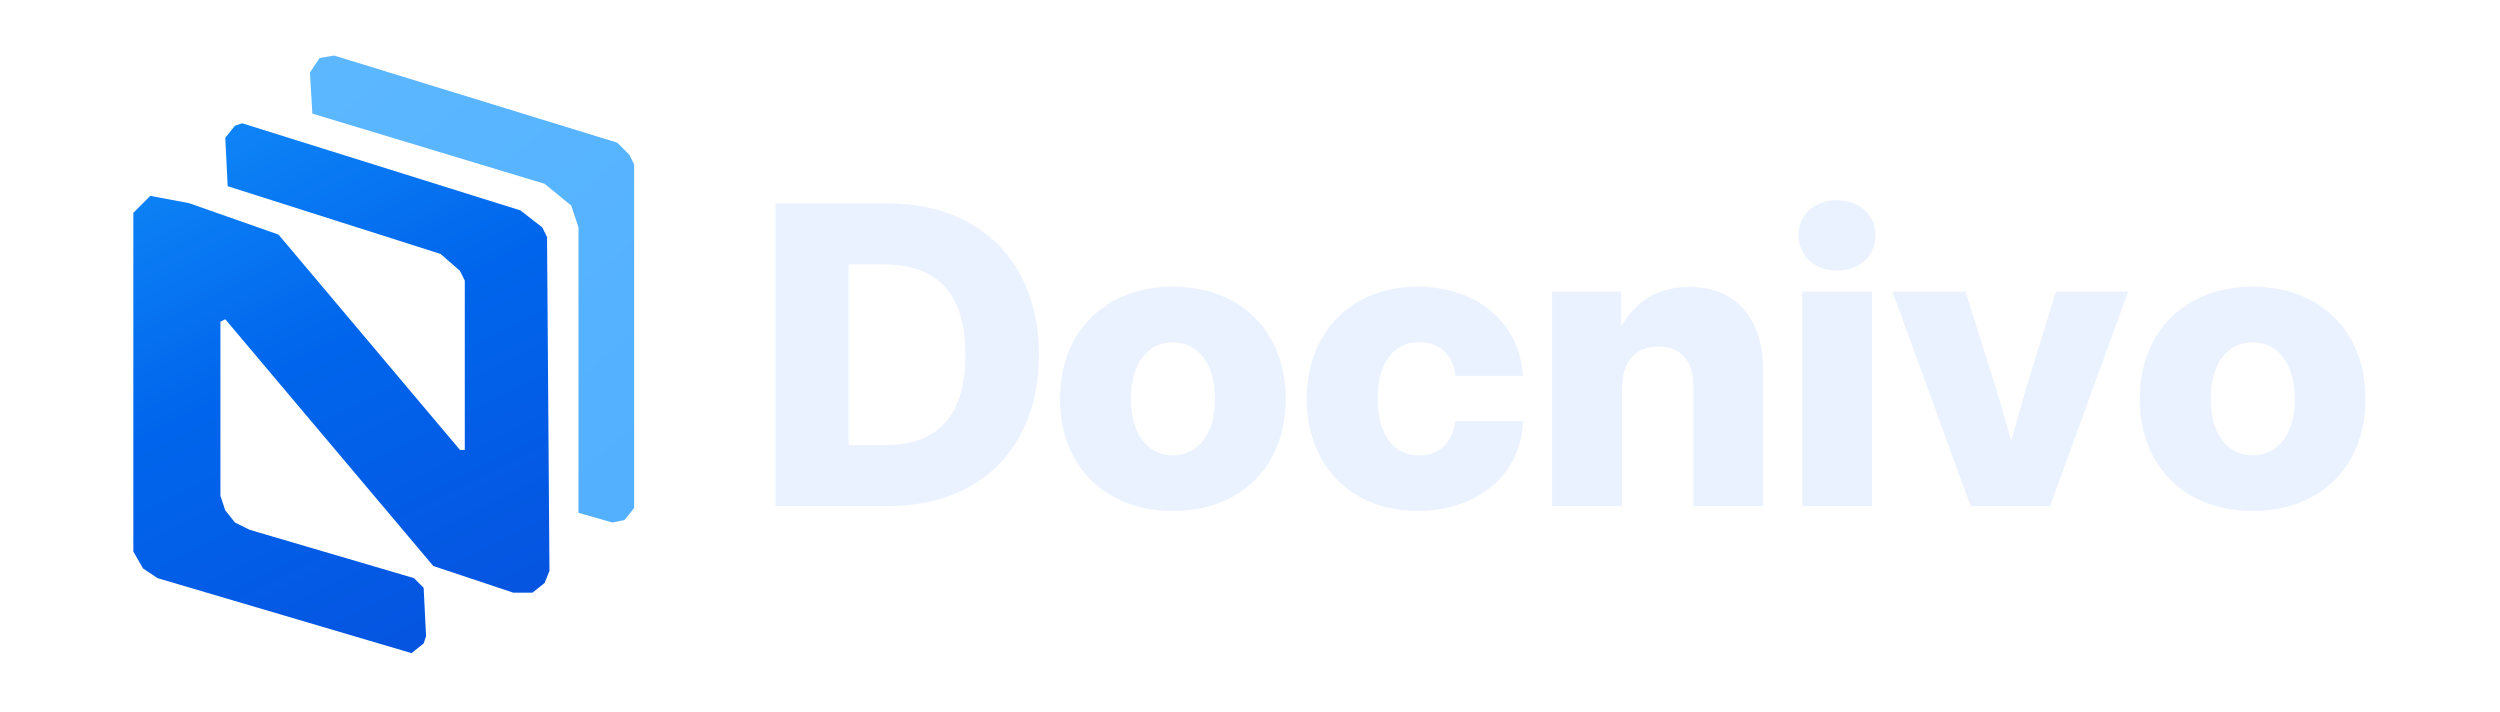
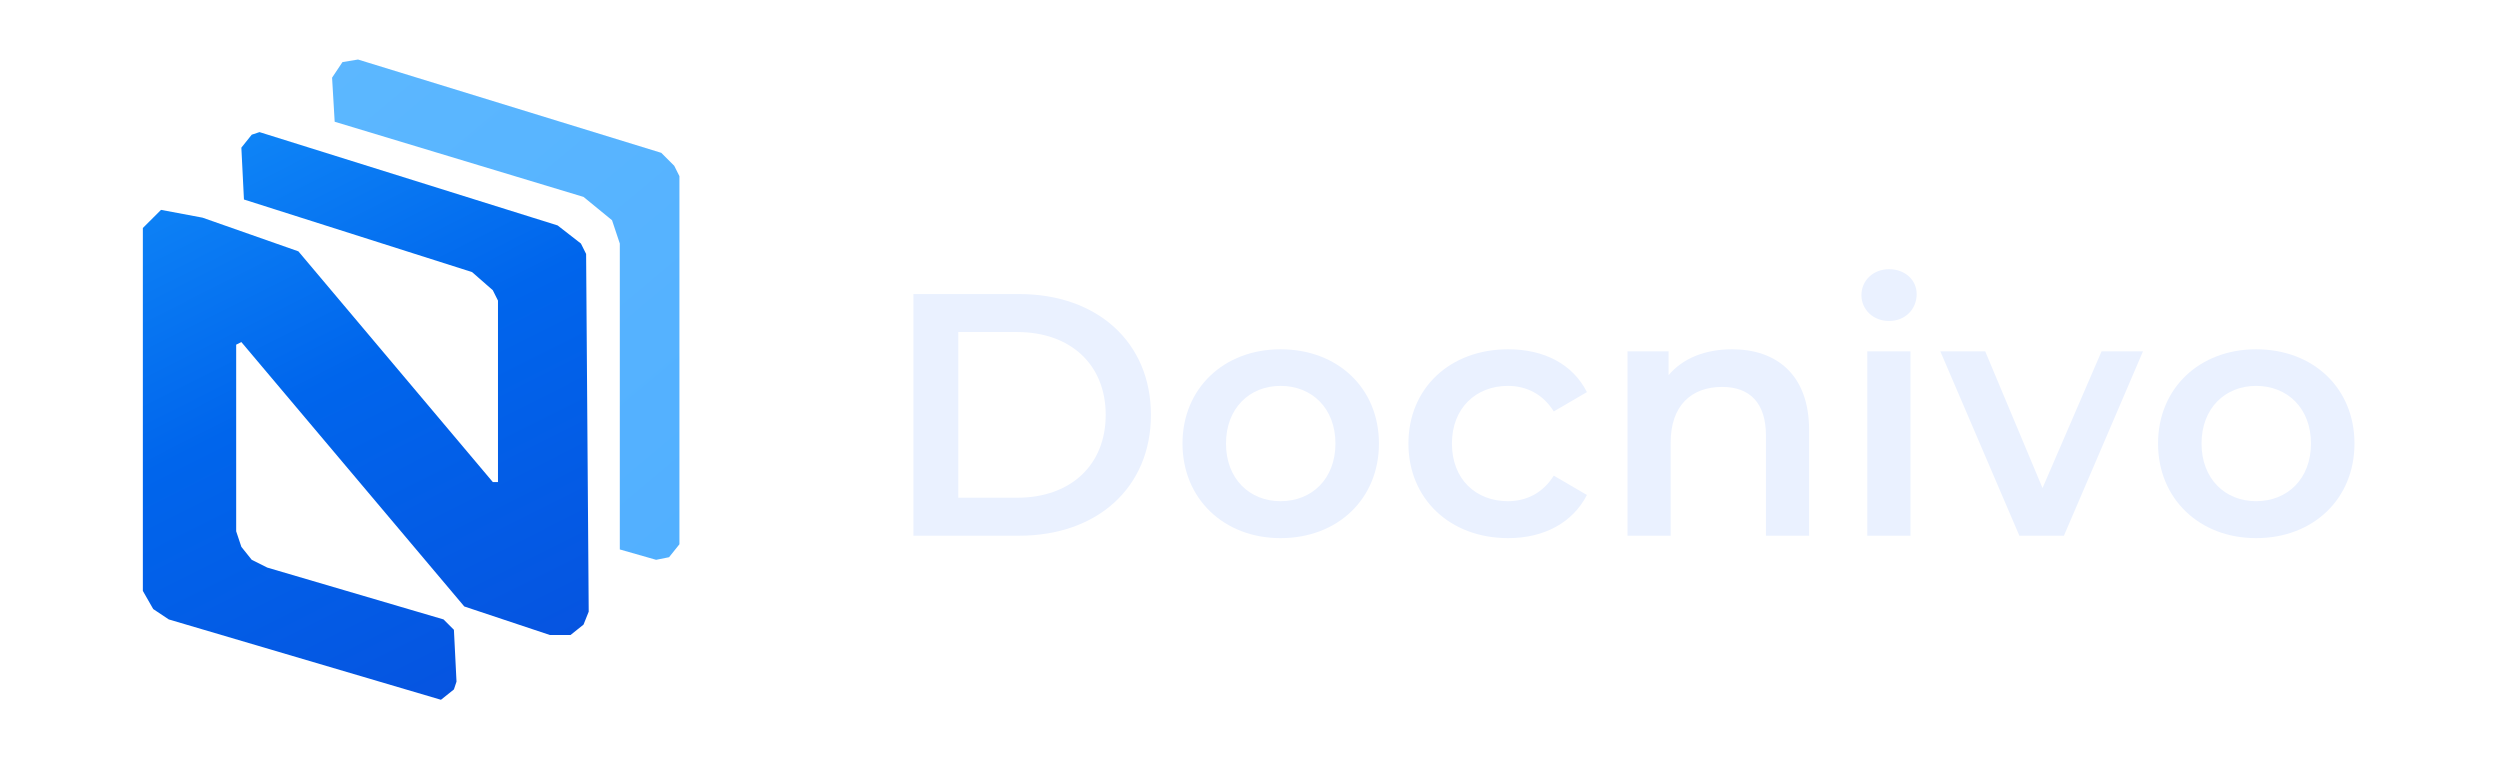
- <svg xmlns="http://www.w3.org/2000/svg" width="450" height="128" viewBox="0 0 450 128" role="img" aria-label="Docnivo logo">
+ <svg xmlns="http://www.w3.org/2000/svg" width="420" height="128" viewBox="0 0 420 128" role="img" aria-label="Docnivo horizontal logo">
  <defs>
    <linearGradient id="blueGradient" gradientUnits="userSpaceOnUse" x1="41.6" y1="0" x2="166.4" y2="248.0">
      <stop offset="0" stop-color="#128CF9" />
      <stop offset=".45" stop-color="#0065EC" />
      <stop offset="1" stop-color="#0751DE" />
    </linearGradient>
    <linearGradient id="cyanGradient" gradientUnits="userSpaceOnUse" x1="0" y1="0" x2="208.0" y2="248.0">
      <stop offset="0" stop-color="#5EB9FF" />
      <stop offset="1" stop-color="#50AEFF" />
    </linearGradient>
  </defs>
  <g transform="translate(24 10) scale(0.43548)">
    <path d="M77,1 L73,7 L74,24 L170,53 L181,62 L184,71 L184,189 L198,193 L203,192 L207,187 L207,45 L205,41 L200,36 L83,0 Z" fill="url(#cyanGradient)" />
    <path d="M45,28 L42,29 L38,34 L39,54 L127,82 L135,89 L137,93 L137,163 L135,163 L60,74 L23,61 L7,58 L0,65 L0,205 L4,212 L10,216 L115,247 L120,243 L121,240 L120,220 L116,216 L48,196 L42,193 L38,188 L36,182 L36,110 L38,109 L124,211 L157,222 L165,222 L170,218 L172,213 L171,75 L169,71 L160,64 Z" fill="url(#blueGradient)" />
  </g>
-   <g transform="translate(136.0707 91.0924) scale(0.03656194 -0.03656194)" fill="#EAF1FF">
-     <g transform="translate(0 0)">
-       <path d="M649 0C1107 0 1393 290 1393 745C1393 1200 1103 1490 649 1490H96V0ZM456 300V1190H627C901 1190 1031 1039 1031 745C1031 452 904 300 631 300Z" />
-     </g>
-     <g transform="translate(1445 0)">
-       <path d="M608 -24C939 -24 1163 193 1163 528C1163 861 939 1080 608 1080C277 1080 52 861 52 528C52 193 277 -24 608 -24ZM608 250C487 250 401 349 401 528C401 706 488 806 608 806C728 806 815 706 815 528C815 349 728 250 608 250Z" />
-     </g>
-     <g transform="translate(2660 0)">
-       <path d="M598 -24C897 -24 1109 160 1116 418H783C770 315 707 249 605 249C477 249 401 355 401 528C401 701 476 807 605 807C707 807 773 742 784 641H1116C1101 900 892 1080 598 1080C271 1080 52 856 52 528C52 199 271 -24 598 -24Z" />
-     </g>
-     <g transform="translate(3824 0)">
-       <path d="M440 574C440 718 510 785 619 785C728 785 791 717 791 592V0H1135V664C1135 924 1001 1079 772 1079C613 1079 506 1006 436 885V1056H96V0H440Z" />
-     </g>
-     <g transform="translate(5055 0)">
-       <path d="M96 0H440V1056H96ZM267 1159C378 1159 457 1232 457 1333C457 1434 378 1506 267 1506C157 1506 78 1434 78 1333C78 1232 157 1159 267 1159Z" />
-     </g>
-     <g transform="translate(5591 0)">
-       <path d="M389 0H780L1165 1056H809L659 570C635 486 612 403 589 320C566 403 542 486 517 570L364 1056H4Z" />
-     </g>
-     <g transform="translate(6761 0)">
-       <path d="M608 -24C939 -24 1163 193 1163 528C1163 861 939 1080 608 1080C277 1080 52 861 52 528C52 193 277 -24 608 -24ZM608 250C487 250 401 349 401 528C401 706 488 806 608 806C728 806 815 706 815 528C815 349 728 250 608 250Z" />
-     </g>
+   <g fill="#EAF1FF" aria-hidden="true">
+     <path d="M94 0H400C627 0 782 140 782 350C782 560 627 700 400 700H94ZM224 110V590H394C550 590 651 495 651 350C651 205 550 110 394 110Z" transform="translate(148.000 90.000) scale(0.058 -0.058)" />
+     <path d="M322 -7C488 -7 607 107 607 267C607 427 488 540 322 540C158 540 38 427 38 267C38 107 158 -7 322 -7ZM322 100C232 100 164 165 164 267C164 369 232 434 322 434C413 434 481 369 481 267C481 165 413 100 322 100Z" transform="translate(196.456 90.000) scale(0.058 -0.058)" />
+     <path d="M327 -7C431 -7 514 38 555 118L459 174C427 123 379 100 326 100C234 100 164 163 164 267C164 370 234 434 326 434C379 434 427 411 459 360L555 416C514 497 431 540 327 540C158 540 38 427 38 267C38 107 158 -7 327 -7Z" transform="translate(234.412 90.000) scale(0.058 -0.058)" />
+     <path d="M385 540C307 540 242 514 201 465V534H82V0H207V270C207 377 267 431 356 431C436 431 483 385 483 290V0H608V306C608 467 513 540 385 540Z" transform="translate(268.666 90.000) scale(0.058 -0.058)" />
+     <path d="M145 622C192 622 225 656 225 700C225 741 191 772 145 772C99 772 65 739 65 697C65 655 99 622 145 622ZM82 0H207V534H82Z" transform="translate(308.950 90.000) scale(0.058 -0.058)" />
+     <path d="M462 534 291 138 125 534H-5L224 0H353L582 534Z" transform="translate(326.266 90.000) scale(0.058 -0.058)" />
+     <path d="M322 -7C488 -7 607 107 607 267C607 427 488 540 322 540C158 540 38 427 38 267C38 107 158 -7 322 -7ZM322 100C232 100 164 165 164 267C164 369 232 434 322 434C413 434 481 369 481 267C481 165 413 100 322 100Z" transform="translate(360.347 90.000) scale(0.058 -0.058)" />
  </g>
</svg>
